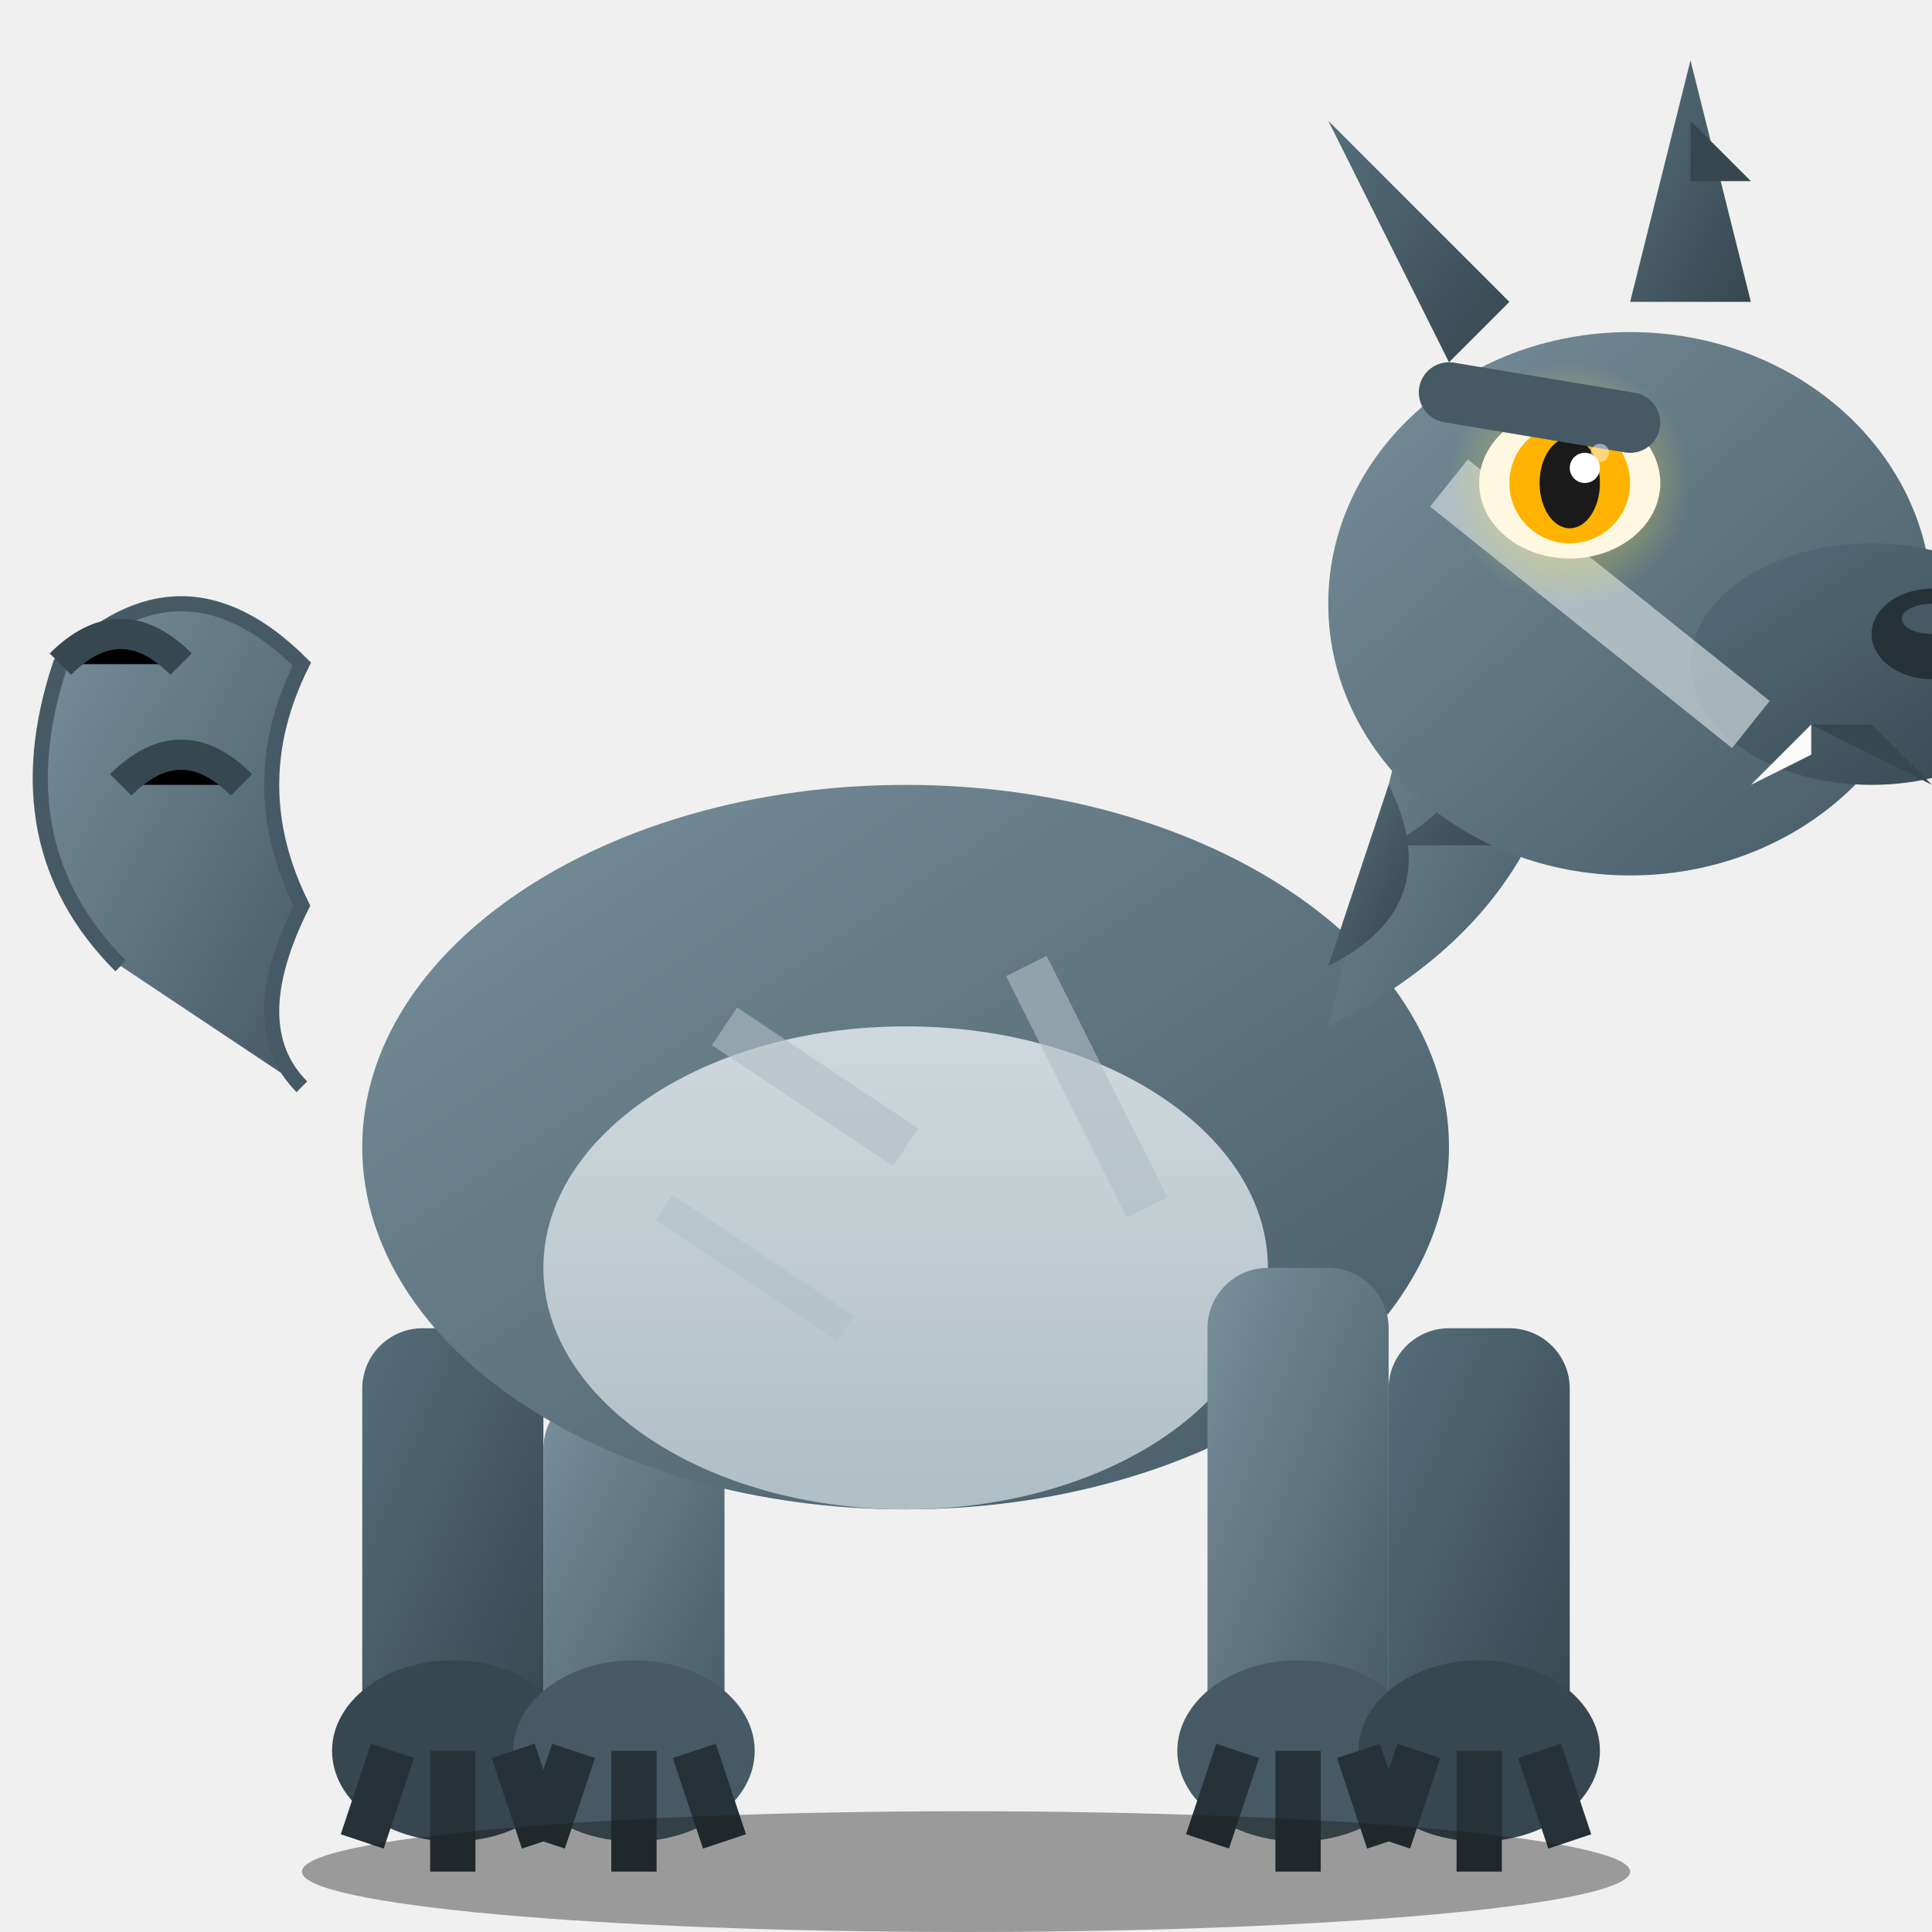
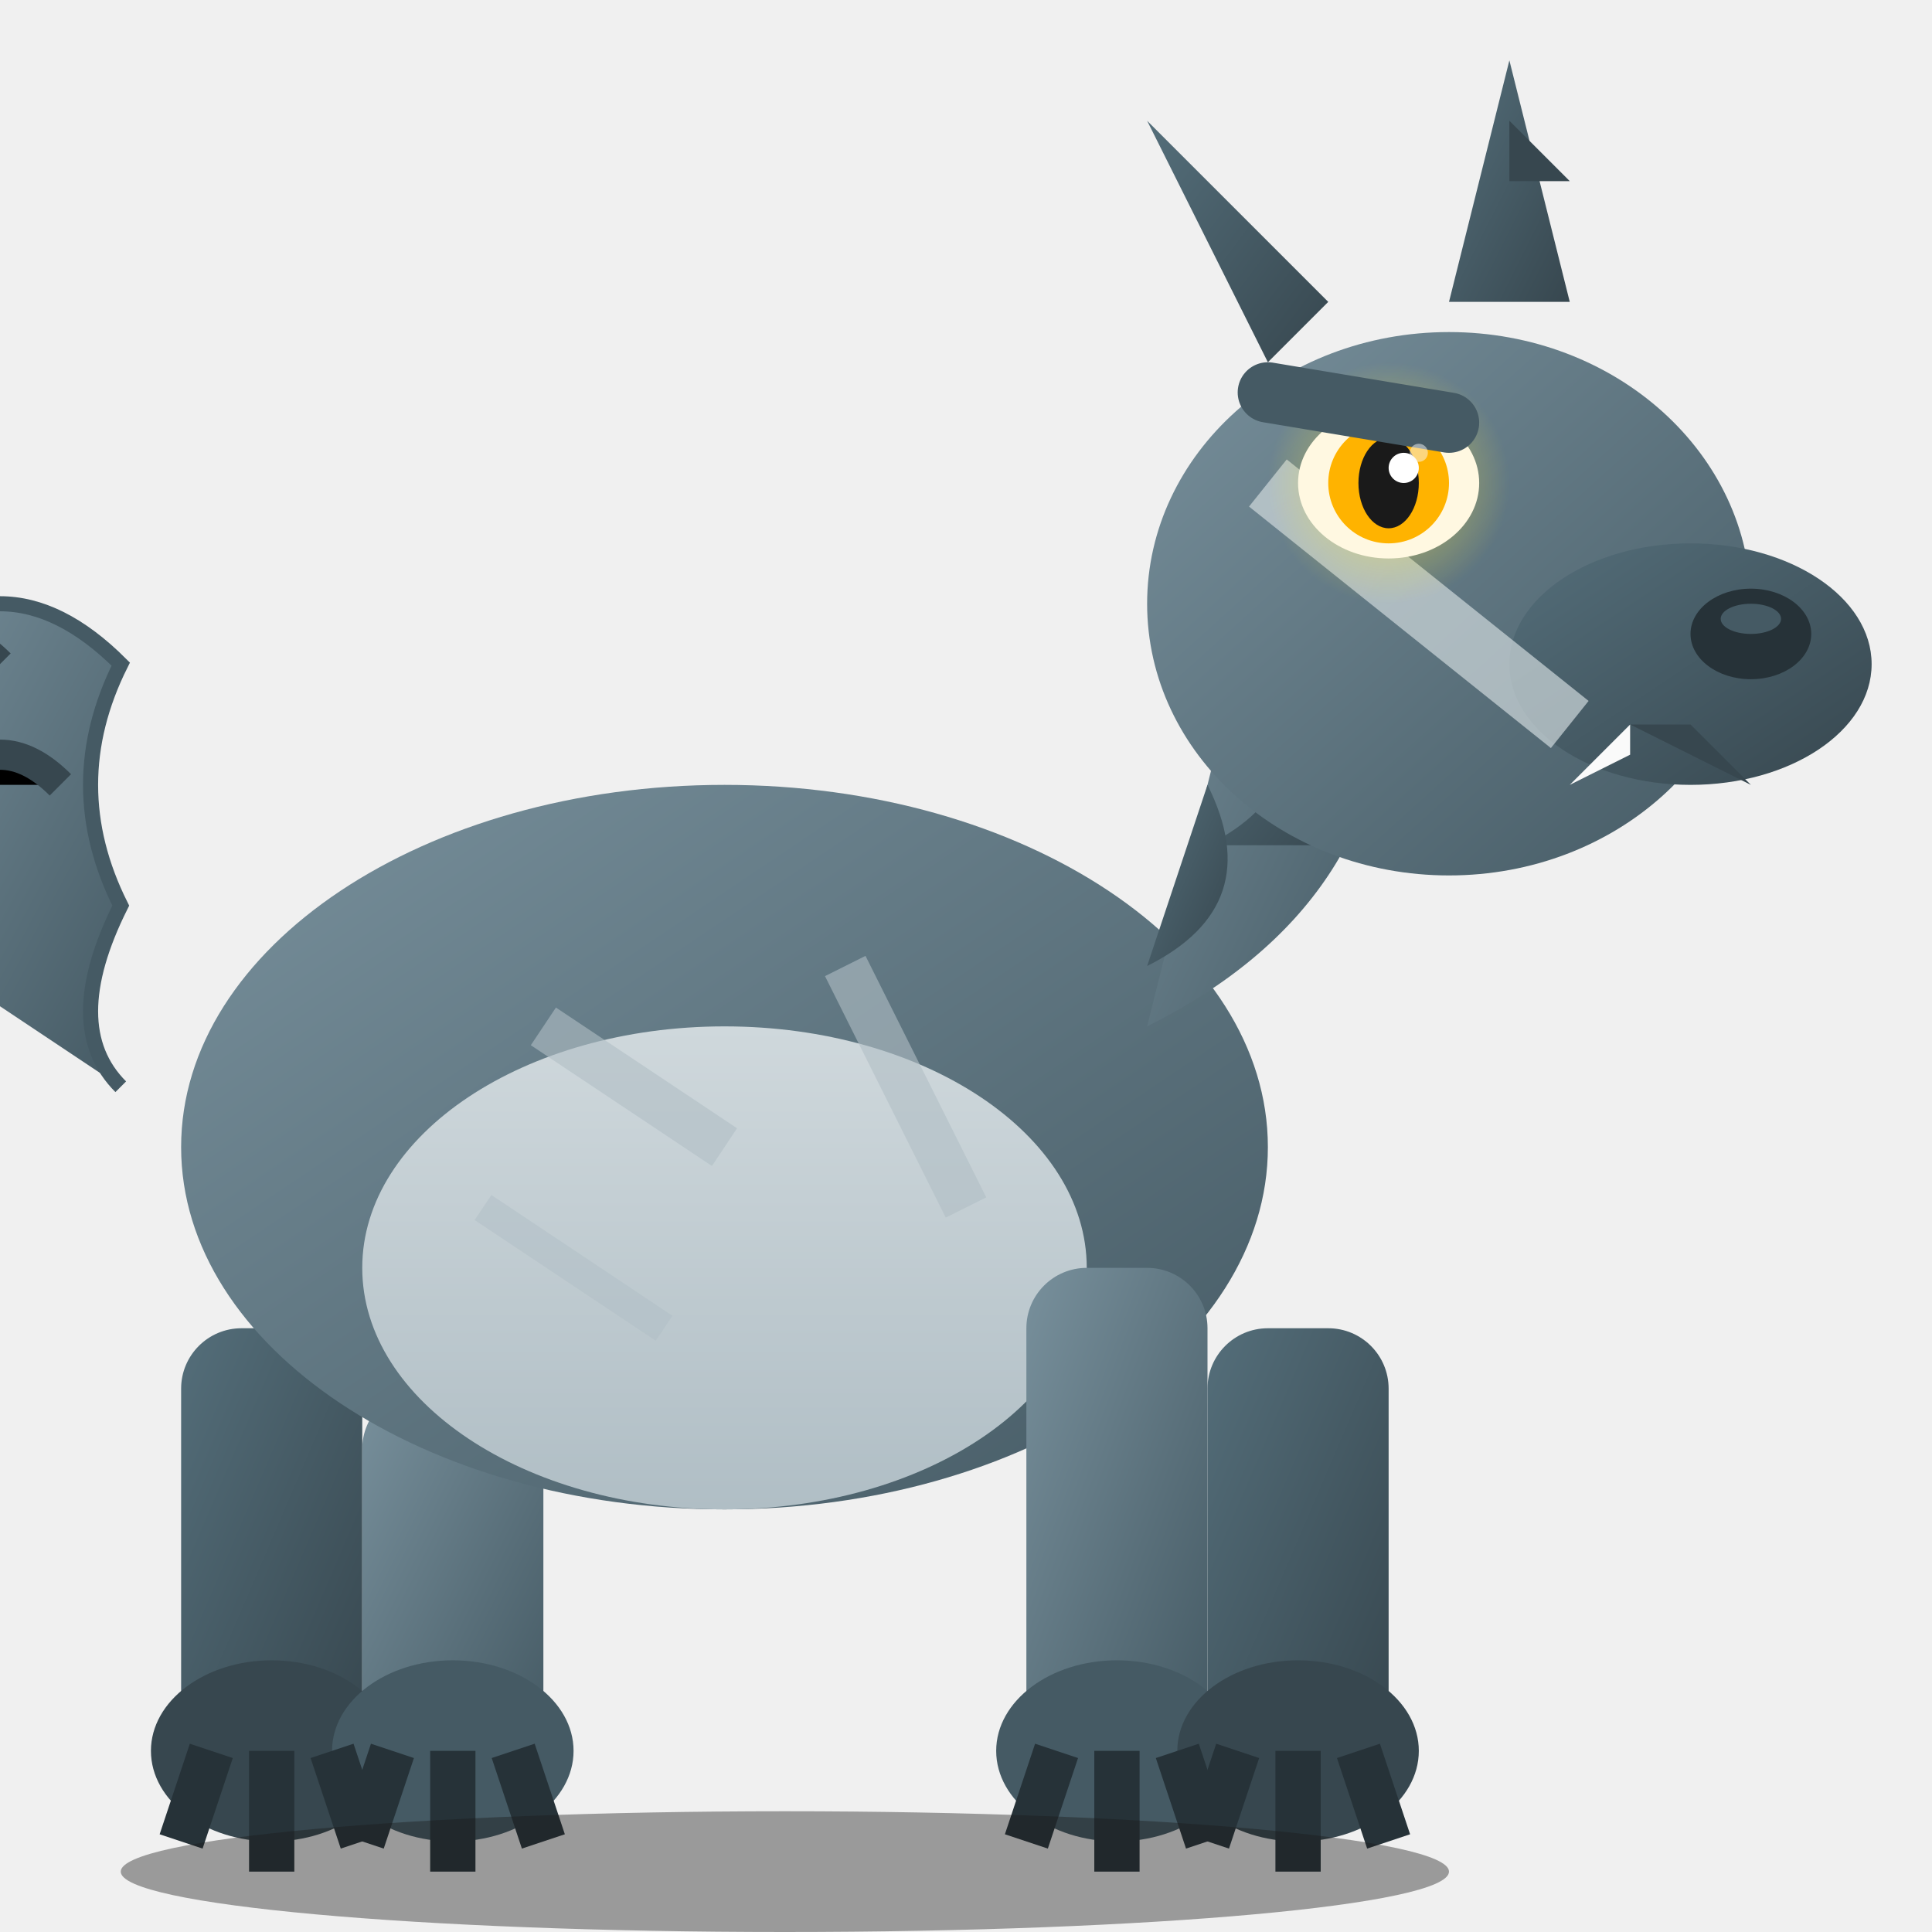
<svg xmlns="http://www.w3.org/2000/svg" viewBox="0 0 64 64" width="64" height="64">
  <defs>
    <linearGradient id="wolfBody" x1="0%" y1="0%" x2="100%" y2="100%">
      <stop offset="0%" style="stop-color:#78909C" />
      <stop offset="100%" style="stop-color:#455A64" />
    </linearGradient>
    <linearGradient id="wolfDark" x1="0%" y1="0%" x2="100%" y2="100%">
      <stop offset="0%" style="stop-color:#546E7A" />
      <stop offset="100%" style="stop-color:#37474F" />
    </linearGradient>
    <linearGradient id="wolfBelly" x1="0%" y1="0%" x2="0%" y2="100%">
      <stop offset="0%" style="stop-color:#CFD8DC" />
      <stop offset="100%" style="stop-color:#B0BEC5" />
    </linearGradient>
    <radialGradient id="eyeGlow" cx="50%" cy="50%" r="50%">
      <stop offset="0%" style="stop-color:#FFEB3B" stop-opacity="0.6" />
      <stop offset="100%" style="stop-color:#FFEB3B" stop-opacity="0" />
    </radialGradient>
  </defs>
-   <path d="M4 32 Q0 28, 2 22 Q6 18, 10 22 Q8 26, 10 30 Q8 34, 10 36" fill="url(#wolfBody)" stroke="#455A64" stroke-width="0.5">
-     <animate attributeName="d" values="M4 32 Q0 28, 2 22 Q6 18, 10 22 Q8 26, 10 30 Q8 34, 10 36;M6 32 Q2 26, 4 20 Q8 16, 12 20 Q10 24, 12 28 Q10 32, 12 34;M4 32 Q0 28, 2 22 Q6 18, 10 22 Q8 26, 10 30 Q8 34, 10 36" dur="2s" repeatCount="indefinite" />
-   </path>
-   <path d="M2 22 Q4 20, 6 22" stroke="#37474F" stroke-width="1" />
-   <path d="M4 26 Q6 24, 8 26" stroke="#37474F" stroke-width="1" />
-   <rect x="12" y="44" width="6" height="14" rx="2" fill="url(#wolfDark)" />
-   <rect x="18" y="46" width="6" height="12" rx="2" fill="url(#wolfBody)" />
-   <ellipse cx="15" cy="58" rx="4" ry="3" fill="#37474F" />
-   <ellipse cx="21" cy="58" rx="4" ry="3" fill="#455A64" />
-   <path d="M13 58 L12 61 M15 58 L15 62 M17 58 L18 61" stroke="#263238" stroke-width="1.5" />
-   <path d="M19 58 L18 61 M21 58 L21 62 M23 58 L24 61" stroke="#263238" stroke-width="1.5" />
-   <ellipse cx="30" cy="38" rx="18" ry="12" fill="url(#wolfBody)" />
-   <ellipse cx="30" cy="42" rx="12" ry="8" fill="url(#wolfBelly)" />
-   <line x1="24" y1="34" x2="30" y2="38" stroke="#B0BEC5" stroke-width="1.5" opacity="0.6" />
-   <line x1="34" y1="32" x2="38" y2="40" stroke="#B0BEC5" stroke-width="1.5" opacity="0.6" />
-   <line x1="22" y1="40" x2="28" y2="44" stroke="#B0BEC5" stroke-width="1" opacity="0.5" />
-   <rect x="40" y="42" width="6" height="16" rx="2" fill="url(#wolfBody)" />
-   <rect x="46" y="44" width="6" height="14" rx="2" fill="url(#wolfDark)" />
-   <ellipse cx="43" cy="58" rx="4" ry="3" fill="#455A64" />
-   <ellipse cx="49" cy="58" rx="4" ry="3" fill="#37474F" />
-   <path d="M41 58 L40 61 M43 58 L43 62 M45 58 L46 61" stroke="#263238" stroke-width="1.5" />
-   <path d="M47 58 L46 61 M49 58 L49 62 M51 58 L52 61" stroke="#263238" stroke-width="1.5" />
-   <path d="M44 34 Q52 30, 52 22 Q52 16, 48 18" fill="url(#wolfBody)" />
-   <path d="M46 28 Q50 26, 48 22 Q52 24, 50 28" fill="url(#wolfDark)" />
-   <path d="M44 32 Q48 30, 46 26" fill="url(#wolfDark)" />
-   <ellipse cx="54" cy="20" rx="10" ry="9" fill="url(#wolfBody)" />
-   <ellipse cx="62" cy="22" rx="6" ry="4" fill="url(#wolfDark)" />
-   <ellipse cx="64" cy="21" rx="2" ry="1.5" fill="#263238" />
-   <ellipse cx="64" cy="20.5" rx="1" ry="0.5" fill="#455A64" />
-   <line x1="48" y1="16" x2="58" y2="24" stroke="#CFD8DC" stroke-width="2" opacity="0.7" />
-   <circle cx="52" cy="16" r="4" fill="url(#eyeGlow)" />
-   <ellipse cx="52" cy="16" rx="3" ry="2.5" fill="#FFF8E1" />
-   <circle cx="52" cy="16" r="2" fill="#FFB300" />
-   <ellipse cx="52" cy="16" rx="1" ry="1.5" fill="#1A1A1A">
-     <animate attributeName="cx" values="52;52;53;52;51;52;52" dur="4s" calcMode="discrete" repeatCount="indefinite" />
-     <animate attributeName="cy" values="16;16;15;16;16;17;16" dur="5s" calcMode="discrete" repeatCount="indefinite" />
-   </ellipse>
-   <circle cx="52.5" cy="15.5" r="0.5" fill="white">
-     <animate attributeName="cx" values="52.5;52.5;53.5;52.5;51.5;52.5;52.5" dur="4s" calcMode="discrete" repeatCount="indefinite" />
-     <animate attributeName="cy" values="15.5;15.5;14.5;15.5;15.5;16.5;15.5" dur="5s" calcMode="discrete" repeatCount="indefinite" />
-   </circle>
-   <ellipse cx="52" cy="16" rx="3" ry="0" fill="#78909C">
-     <animate attributeName="ry" values="0;2.5;0" keyTimes="0;0.98;1" dur="7.3s" begin="0.6s" calcMode="discrete" repeatCount="indefinite" />
-   </ellipse>
-   <path d="M48 13 L54 14" stroke="#455A64" stroke-width="2" stroke-linecap="round" />
-   <path d="M48 12 L44 4 L50 10" fill="url(#wolfDark)" />
-   <path d="M54 10 L56 2 L58 10" fill="url(#wolfDark)" />
-   <path d="M46 6 L48 10" fill="#B0BEC5" />
-   <path d="M56 4 L56 8" fill="#B0BEC5" />
-   <path d="M60 24 L64 26 L62 24" fill="#37474F" />
-   <path d="M60 24 L58 26 L60 25" fill="#FAFAFA" />
-   <path d="M62 25 L64 27" fill="#FAFAFA" />
-   <path d="M56 4 L58 6 L56 6" fill="#37474F" />
-   <circle cx="53" cy="15" r="0.3" fill="#FAFAFA" opacity="0.5" />
-   <ellipse cx="32" cy="62" rx="22" ry="2" fill="#1A1A1A" opacity="0.4" />
+   <g transform="translate(-6, 0)">
+     <path d="M4 32 Q0 28, 2 22 Q6 18, 10 22 Q8 26, 10 30 Q8 34, 10 36" fill="url(#wolfBody)" stroke="#455A64" stroke-width="0.5">
+       <animate attributeName="d" values="M4 32 Q0 28, 2 22 Q6 18, 10 22 Q8 26, 10 30 Q8 34, 10 36;M6 32 Q2 26, 4 20 Q8 16, 12 20 Q10 24, 12 28 Q10 32, 12 34;M4 32 Q0 28, 2 22 Q6 18, 10 22 Q8 26, 10 30 Q8 34, 10 36" dur="2s" repeatCount="indefinite" />
+     </path>
+     <path d="M2 22 Q4 20, 6 22" stroke="#37474F" stroke-width="1" />
+     <path d="M4 26 Q6 24, 8 26" stroke="#37474F" stroke-width="1" />
+     <rect x="12" y="44" width="6" height="14" rx="2" fill="url(#wolfDark)" />
+     <rect x="18" y="46" width="6" height="12" rx="2" fill="url(#wolfBody)" />
+     <ellipse cx="15" cy="58" rx="4" ry="3" fill="#37474F" />
+     <ellipse cx="21" cy="58" rx="4" ry="3" fill="#455A64" />
+     <path d="M13 58 L12 61 M15 58 L15 62 M17 58 L18 61" stroke="#263238" stroke-width="1.5" />
+     <path d="M19 58 L18 61 M21 58 L21 62 M23 58 L24 61" stroke="#263238" stroke-width="1.5" />
+     <ellipse cx="30" cy="38" rx="18" ry="12" fill="url(#wolfBody)" />
+     <ellipse cx="30" cy="42" rx="12" ry="8" fill="url(#wolfBelly)" />
+     <line x1="24" y1="34" x2="30" y2="38" stroke="#B0BEC5" stroke-width="1.5" opacity="0.6" />
+     <line x1="34" y1="32" x2="38" y2="40" stroke="#B0BEC5" stroke-width="1.5" opacity="0.6" />
+     <line x1="22" y1="40" x2="28" y2="44" stroke="#B0BEC5" stroke-width="1" opacity="0.5" />
+     <rect x="40" y="42" width="6" height="16" rx="2" fill="url(#wolfBody)" />
+     <rect x="46" y="44" width="6" height="14" rx="2" fill="url(#wolfDark)" />
+     <ellipse cx="43" cy="58" rx="4" ry="3" fill="#455A64" />
+     <ellipse cx="49" cy="58" rx="4" ry="3" fill="#37474F" />
+     <path d="M41 58 L40 61 M43 58 L43 62 M45 58 L46 61" stroke="#263238" stroke-width="1.5" />
+     <path d="M47 58 L46 61 M49 58 L49 62 M51 58 L52 61" stroke="#263238" stroke-width="1.5" />
+     <path d="M44 34 Q52 30, 52 22 Q52 16, 48 18" fill="url(#wolfBody)" />
+     <path d="M46 28 Q50 26, 48 22 Q52 24, 50 28" fill="url(#wolfDark)" />
+     <path d="M44 32 Q48 30, 46 26" fill="url(#wolfDark)" />
+     <ellipse cx="54" cy="20" rx="10" ry="9" fill="url(#wolfBody)" />
+     <ellipse cx="62" cy="22" rx="6" ry="4" fill="url(#wolfDark)" />
+     <ellipse cx="64" cy="21" rx="2" ry="1.5" fill="#263238" />
+     <ellipse cx="64" cy="20.5" rx="1" ry="0.5" fill="#455A64" />
+     <line x1="48" y1="16" x2="58" y2="24" stroke="#CFD8DC" stroke-width="2" opacity="0.7" />
+     <circle cx="52" cy="16" r="4" fill="url(#eyeGlow)" />
+     <ellipse cx="52" cy="16" rx="3" ry="2.5" fill="#FFF8E1" />
+     <circle cx="52" cy="16" r="2" fill="#FFB300" />
+     <ellipse cx="52" cy="16" rx="1" ry="1.5" fill="#1A1A1A">
+       <animate attributeName="cx" values="52;52;53;52;51;52;52" dur="4s" calcMode="discrete" repeatCount="indefinite" />
+       <animate attributeName="cy" values="16;16;15;16;16;17;16" dur="5s" calcMode="discrete" repeatCount="indefinite" />
+     </ellipse>
+     <circle cx="52.5" cy="15.5" r="0.5" fill="white">
+       <animate attributeName="cx" values="52.5;52.5;53.5;52.5;51.5;52.5;52.5" dur="4s" calcMode="discrete" repeatCount="indefinite" />
+       <animate attributeName="cy" values="15.5;15.5;14.5;15.5;15.5;16.5;15.5" dur="5s" calcMode="discrete" repeatCount="indefinite" />
+     </circle>
+     <ellipse cx="52" cy="16" rx="3" ry="0" fill="#78909C">
+       <animate attributeName="ry" values="0;2.5;0" keyTimes="0;0.98;1" dur="7.3s" begin="0.6s" calcMode="discrete" repeatCount="indefinite" />
+     </ellipse>
+     <path d="M48 13 L54 14" stroke="#455A64" stroke-width="2" stroke-linecap="round" />
+     <path d="M48 12 L44 4 L50 10" fill="url(#wolfDark)" />
+     <path d="M54 10 L56 2 L58 10" fill="url(#wolfDark)" />
+     <path d="M46 6 L48 10" fill="#B0BEC5" />
+     <path d="M56 4 L56 8" fill="#B0BEC5" />
+     <path d="M60 24 L64 26 L62 24" fill="#37474F" />
+     <path d="M60 24 L58 26 L60 25" fill="#FAFAFA" />
+     <path d="M62 25 L64 27" fill="#FAFAFA" />
+     <path d="M56 4 L58 6 L56 6" fill="#37474F" />
+     <circle cx="53" cy="15" r="0.3" fill="#FAFAFA" opacity="0.5" />
+   </g>
+   <ellipse cx="26" cy="62" rx="22" ry="2" fill="#1A1A1A" opacity="0.4" />
</svg>
